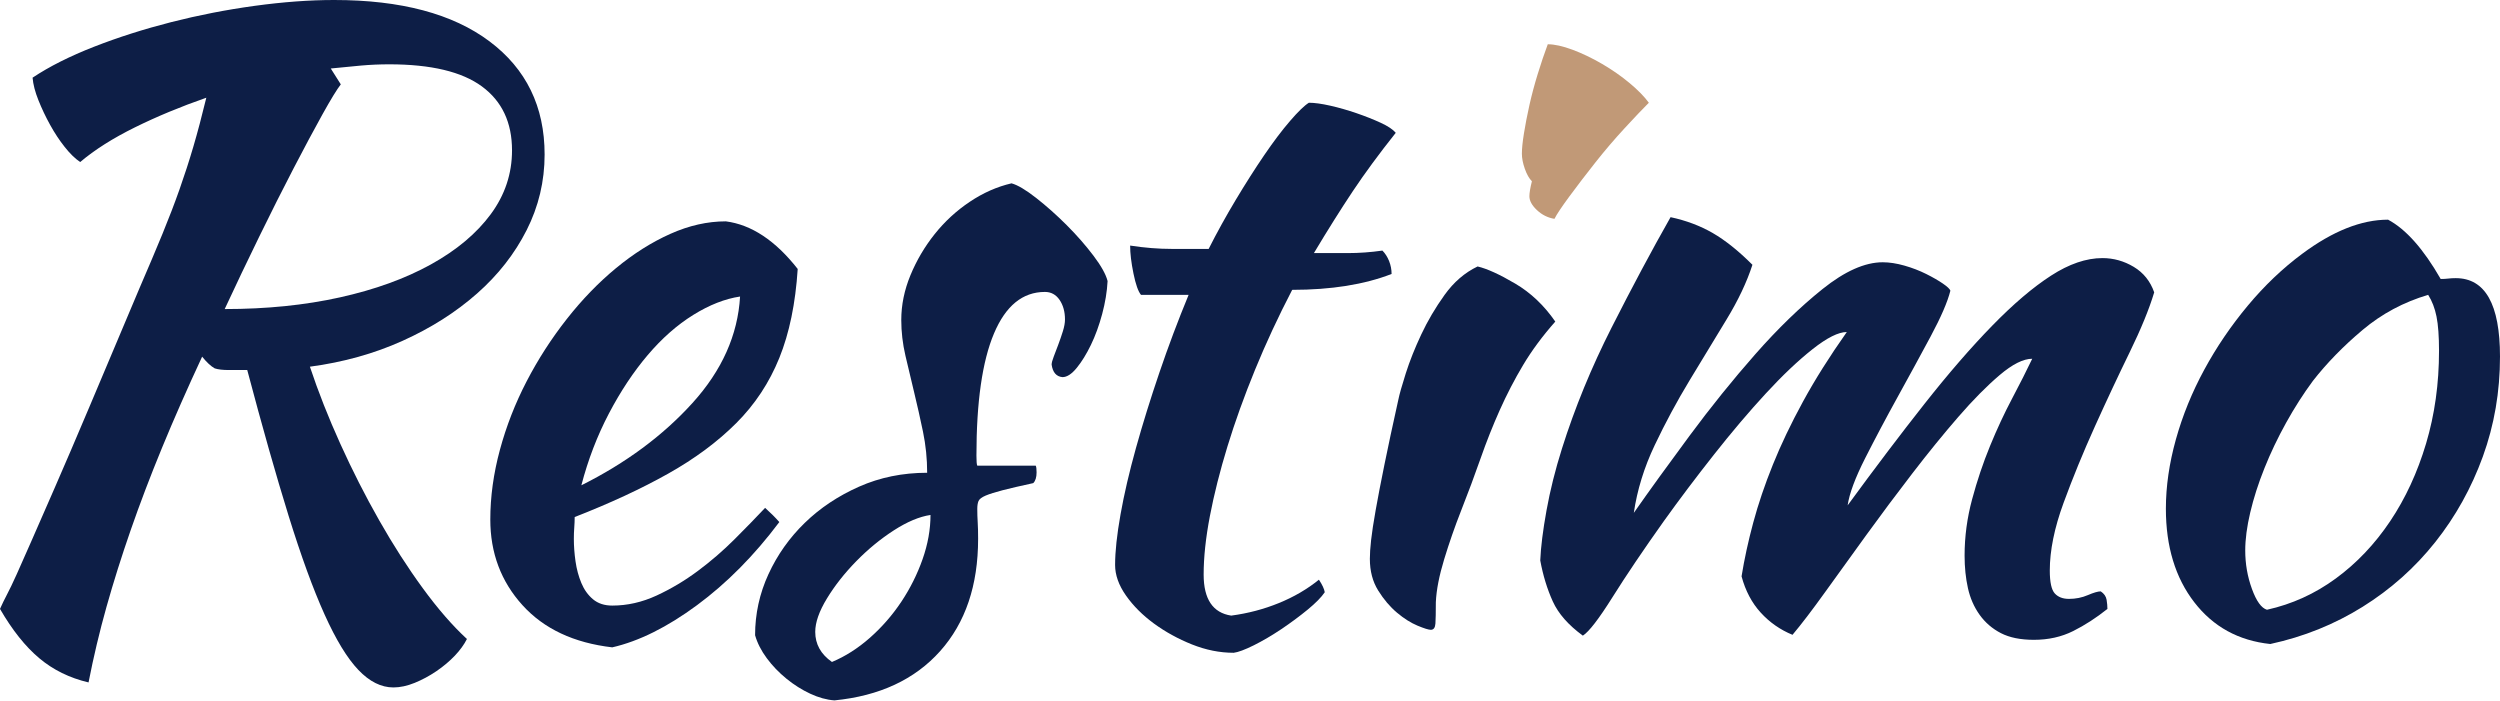
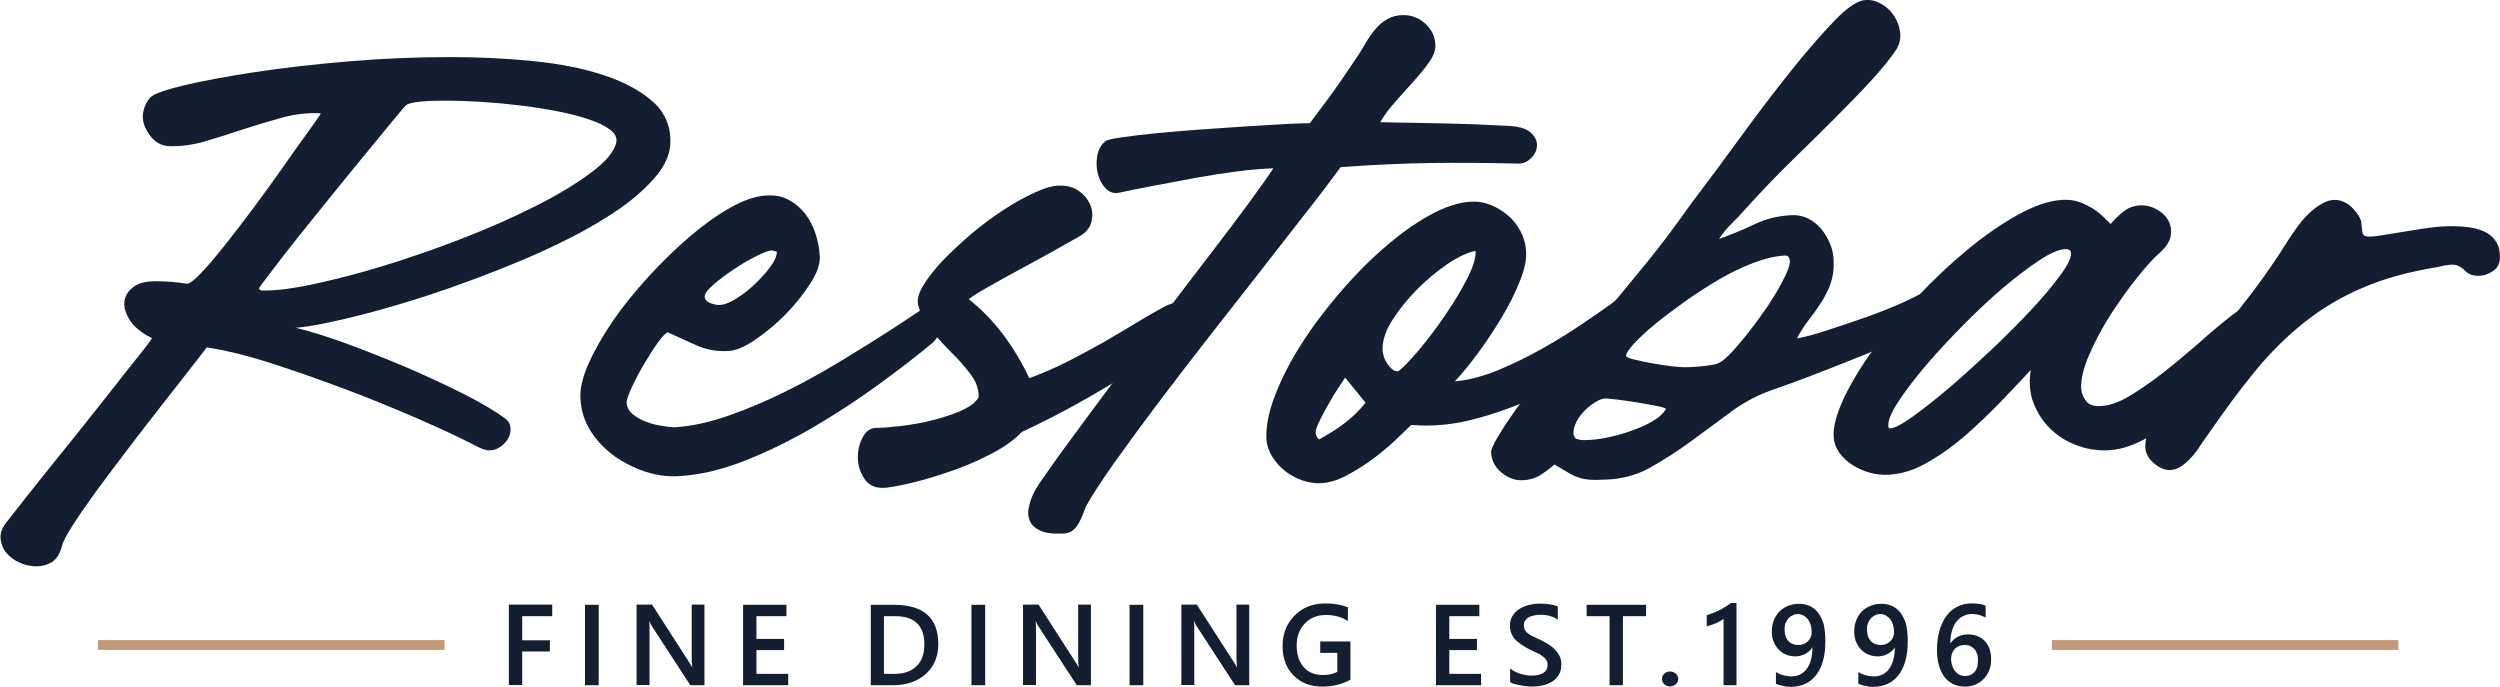
- <svg xmlns="http://www.w3.org/2000/svg" version="1.1" id="Layer_1" x="0px" y="0px" width="536.658px" height="150.348px" viewBox="0 0 536.658 150.348" enable-background="new 0 0 536.658 150.348" xml:space="preserve">
+ <svg xmlns="http://www.w3.org/2000/svg" version="1.1" id="Layer_1" x="0px" y="0px" width="1274.4px" height="350px" viewBox="0 0 1274.4 350" enable-background="new 0 0 1274.4 350" xml:space="preserve">
  <g>
-     <path fill="#0D1E46" d="M116.908,33.171c0,5.738-1.286,11.148-3.855,16.228c-2.572,5.082-6.127,9.624-10.669,13.627   c-4.544,4.006-9.862,7.382-15.958,10.131c-6.097,2.751-12.731,4.603-19.903,5.559c1.793,5.379,3.973,10.91,6.544,16.586   c2.569,5.679,5.348,11.147,8.338,16.406c2.986,5.262,6.096,10.103,9.324,14.523c3.228,4.424,6.394,8.069,9.503,10.938   c-0.6,1.193-1.465,2.39-2.6,3.586c-1.138,1.193-2.452,2.3-3.945,3.317c-1.496,1.014-3.048,1.852-4.662,2.51   c-1.613,0.655-3.138,0.986-4.572,0.986c-2.63,0-5.141-1.255-7.531-3.766c-2.393-2.51-4.813-6.485-7.262-11.924   c-2.452-5.438-5.021-12.49-7.71-21.158c-2.689-8.666-5.648-19.096-8.875-31.289c-1.317,0-2.631,0-3.945,0   c-1.317,0-2.331-0.118-3.048-0.359c-0.838-0.476-1.734-1.314-2.69-2.51c-3.228,6.934-6.096,13.448-8.606,19.544   c-2.51,6.097-4.752,11.985-6.724,17.662c-1.972,5.679-3.707,11.179-5.2,16.497c-1.496,5.317-2.779,10.728-3.855,16.227   c-4.065-0.958-7.592-2.689-10.579-5.199c-2.99-2.511-5.8-6.038-8.428-10.579c0.477-1.076,0.986-2.121,1.524-3.138   c0.538-1.015,1.224-2.449,2.062-4.304c0.834-1.852,1.882-4.214,3.138-7.083c1.255-2.869,2.928-6.693,5.021-11.476   c2.09-4.78,4.601-10.638,7.531-17.572c2.928-6.931,6.483-15.358,10.669-25.282c1.911-4.421,3.555-8.307,4.931-11.655   c1.373-3.345,2.6-6.544,3.676-9.593c1.076-3.048,2.062-6.097,2.958-9.145c0.897-3.048,1.821-6.545,2.779-10.49   c-5.5,1.914-10.61,4.035-15.331,6.366c-4.724,2.331-8.638,4.813-11.745,7.441c-1.076-0.717-2.182-1.793-3.317-3.228   c-1.138-1.434-2.183-3.017-3.138-4.751c-0.958-1.731-1.793-3.497-2.51-5.29s-1.137-3.407-1.255-4.841   c3.586-2.39,7.979-4.6,13.179-6.634c5.2-2.031,10.728-3.793,16.586-5.29c5.855-1.493,11.834-2.659,17.931-3.497   C60.785,0.42,66.461,0,71.723,0c14.344,0,25.461,2.958,33.351,8.875C112.963,14.792,116.908,22.892,116.908,33.171z M73.157,18.11   c-0.838,1.076-2.152,3.228-3.945,6.455s-3.855,7.083-6.186,11.565c-2.331,4.483-4.783,9.355-7.352,14.614   c-2.572,5.261-5.051,10.461-7.441,15.6c8.965,0,17.213-0.835,24.744-2.51c7.531-1.673,14.045-4.035,19.544-7.083   c5.497-3.048,9.772-6.634,12.82-10.759c3.048-4.124,4.572-8.696,4.572-13.717c0-5.976-2.151-10.548-6.455-13.717   c-4.304-3.166-10.938-4.751-19.903-4.751c-2.034,0-4.065,0.089-6.096,0.269c-2.034,0.179-4.186,0.389-6.455,0.627L73.157,18.11z" />
-     <path fill="#0D1E46" d="M171.238,57.736c-0.479,7.414-1.793,13.779-3.945,19.096c-2.152,5.32-5.231,9.982-9.234,13.986   c-4.006,4.006-8.875,7.621-14.613,10.848s-12.434,6.337-20.083,9.324c0,0.717-0.031,1.465-0.089,2.242   c-0.062,0.779-0.09,1.585-0.09,2.42c0,1.555,0.118,3.169,0.358,4.841c0.238,1.675,0.656,3.228,1.255,4.662   c0.597,1.435,1.435,2.6,2.51,3.496s2.449,1.345,4.124,1.345c3.228,0,6.394-0.717,9.503-2.151c3.107-1.435,6.065-3.196,8.875-5.29   c2.807-2.09,5.438-4.362,7.89-6.813c2.448-2.449,4.631-4.69,6.544-6.724c1.193,1.076,2.21,2.093,3.048,3.048   c-5.379,7.172-11.269,13.12-17.662,17.84c-6.396,4.722-12.462,7.738-18.2,9.056c-8.248-0.958-14.675-3.976-19.275-9.056   c-4.603-5.079-6.903-11.206-6.903-18.378c0-4.9,0.687-9.89,2.062-14.972c1.373-5.079,3.287-9.979,5.738-14.703   c2.449-4.721,5.317-9.172,8.607-13.358c3.286-4.183,6.813-7.828,10.579-10.938c3.765-3.107,7.648-5.559,11.655-7.352   c4.003-1.793,7.979-2.689,11.924-2.689C161.314,48.233,166.456,51.64,171.238,57.736z M158.866,63.654   c-3.228,0.479-6.576,1.793-10.042,3.944c-3.468,2.152-6.724,5.021-9.772,8.607s-5.828,7.772-8.338,12.551   c-2.51,4.783-4.482,9.924-5.917,15.42c9.562-4.78,17.51-10.668,23.848-17.662C154.98,79.522,158.387,71.902,158.866,63.654z" />
-     <path fill="#0D1E46" d="M237.759,60.336c-0.121,2.272-0.51,4.634-1.166,7.083c-0.659,2.452-1.465,4.662-2.421,6.634   c-0.958,1.973-1.972,3.617-3.048,4.931c-1.076,1.317-2.093,1.972-3.048,1.972c-1.317-0.118-2.093-1.014-2.331-2.689   c0-0.359,0.148-0.925,0.448-1.704c0.297-0.776,0.627-1.642,0.986-2.6c0.358-0.956,0.687-1.911,0.986-2.869   c0.297-0.955,0.448-1.793,0.448-2.51c0-1.672-0.39-3.076-1.166-4.214c-0.779-1.134-1.824-1.703-3.138-1.703   c-4.782,0-8.427,2.975-10.938,8.923c-2.51,5.948-3.766,14.692-3.766,26.232c0,1.19,0.059,1.905,0.18,2.14c2.51,0,4.751,0,6.724,0   c1.973,0,3.914,0,5.828,0c0.118,0.238,0.179,0.715,0.179,1.426c0,1.073-0.241,1.846-0.717,2.32   c-2.751,0.597-4.931,1.104-6.544,1.519c-1.614,0.417-2.841,0.804-3.676,1.16c-0.838,0.359-1.345,0.745-1.524,1.16   c-0.179,0.417-0.269,0.983-0.269,1.695c0,0.953,0.028,1.902,0.089,2.855c0.059,0.953,0.09,2.14,0.09,3.566   c0,9.993-2.721,18.031-8.159,24.119c-5.44,6.086-13,9.607-22.682,10.565c-1.675-0.12-3.407-0.6-5.2-1.435   c-1.793-0.838-3.497-1.913-5.11-3.228c-1.614-1.316-3.02-2.779-4.214-4.393c-1.196-1.614-2.034-3.259-2.51-4.932   c0-4.577,0.956-8.942,2.869-13.1c1.911-4.155,4.511-7.828,7.8-11.022c3.286-3.194,7.172-5.782,11.655-7.771   c4.483-1.986,9.352-2.981,14.613-2.981c0-3-0.299-5.942-0.896-8.823c-0.599-2.88-1.227-5.673-1.882-8.374   c-0.659-2.701-1.286-5.343-1.883-7.926c-0.6-2.581-0.896-5.133-0.896-7.654c0-3.239,0.655-6.449,1.972-9.632   c1.314-3.183,3.048-6.125,5.2-8.825c2.152-2.701,4.662-5.01,7.531-6.932c2.869-1.922,5.855-3.241,8.965-3.964   c1.314,0.359,3.076,1.407,5.29,3.138c2.21,1.734,4.393,3.676,6.544,5.827c2.152,2.152,4.063,4.334,5.738,6.545   C236.384,57.081,237.4,58.902,237.759,60.336z M178.588,142.1c2.869-1.196,5.586-2.931,8.158-5.2   c2.569-2.271,4.811-4.841,6.724-7.71c1.911-2.869,3.435-5.917,4.572-9.145c1.135-3.228,1.703-6.394,1.703-9.503   c-2.393,0.359-5.021,1.465-7.889,3.317c-2.869,1.854-5.559,4.065-8.069,6.634c-2.51,2.572-4.603,5.23-6.276,7.979   c-1.675,2.751-2.51,5.138-2.51,7.172C175.002,138.273,176.195,140.424,178.588,142.1z" />
-     <path fill="#0D1E46" d="M244.93,63.295c-0.6-0.717-1.137-2.241-1.614-4.572c-0.479-2.331-0.717-4.332-0.717-6.007   c3.107,0.479,6.097,0.717,8.965,0.717c2.869,0,5.497,0,7.89,0c1.793-3.544,3.734-7.06,5.828-10.548   c2.09-3.485,4.124-6.676,6.096-9.573c1.972-2.894,3.824-5.345,5.559-7.357c1.731-2.009,3.076-3.309,4.034-3.9   c1.193,0,2.718,0.21,4.572,0.627c1.852,0.42,3.735,0.958,5.648,1.614c1.911,0.658,3.645,1.345,5.2,2.062   c1.552,0.717,2.628,1.435,3.227,2.152c-3.586,4.51-6.665,8.696-9.234,12.554c-2.572,3.86-5.351,8.282-8.337,13.266   c2.39,0,4.81,0,7.262,0c2.449,0,4.931-0.179,7.441-0.538c0.597,0.599,1.075,1.345,1.435,2.241c0.358,0.896,0.537,1.824,0.537,2.779   c-5.858,2.272-12.971,3.407-21.337,3.407c-2.989,5.754-5.648,11.476-7.979,17.168c-2.331,5.693-4.304,11.176-5.917,16.449   c-1.614,5.272-2.869,10.248-3.765,14.921s-1.345,8.867-1.345,12.583c0,5.272,1.972,8.209,5.917,8.809   c3.586-0.477,6.993-1.373,10.22-2.69c3.228-1.313,6.097-2.986,8.607-5.02c0.717,1.076,1.135,1.972,1.255,2.69   c-0.717,1.069-1.944,2.316-3.676,3.74c-1.734,1.423-3.617,2.818-5.648,4.186c-2.034,1.361-4.006,2.519-5.917,3.471   c-1.914,0.947-3.348,1.482-4.304,1.603c-2.989,0-5.979-0.6-8.965-1.793c-2.99-1.199-5.71-2.695-8.159-4.488   c-2.452-1.799-4.455-3.802-6.007-6.015c-1.555-2.214-2.331-4.399-2.331-6.553c0-2.872,0.387-6.492,1.166-10.859   c0.776-4.368,1.883-9.125,3.317-14.271c1.435-5.147,3.107-10.532,5.021-16.157c1.911-5.626,4.003-11.19,6.276-16.695H244.93z" />
-     <path fill="#0D1E46" d="M294.058,119.956c0-1.076,0.09-2.42,0.269-4.034c0.18-1.614,0.507-3.766,0.986-6.455   c0.476-2.689,1.104-5.945,1.883-9.772c0.776-3.825,1.762-8.428,2.958-13.807c0.238-1.194,0.776-3.107,1.614-5.738   c0.835-2.628,1.941-5.407,3.317-8.338c1.372-2.928,3.048-5.766,5.021-8.517c1.972-2.749,4.331-4.78,7.082-6.096   c2.031,0.479,4.721,1.703,8.069,3.676c3.345,1.972,6.214,4.692,8.606,8.158c-2.751,3.11-5.052,6.217-6.903,9.324   c-1.854,3.109-3.527,6.337-5.021,9.682c-1.496,3.348-2.869,6.814-4.124,10.4s-2.661,7.352-4.214,11.296   c-1.316,3.348-2.51,6.786-3.586,10.31c-1.076,3.527-1.676,6.606-1.793,9.234c0,2.151-0.031,3.676-0.09,4.572   c-0.062,0.896-0.39,1.345-0.986,1.345c-0.479,0-1.435-0.3-2.869-0.896c-1.434-0.6-2.899-1.524-4.393-2.779   c-1.496-1.255-2.841-2.838-4.034-4.752C294.655,124.859,294.058,122.586,294.058,119.956z" />
-     <path fill="#C19977" d="M328.305,42.137c0-0.717,0.18-1.793,0.538-3.228c-0.6-0.597-1.106-1.493-1.524-2.689   c-0.42-1.193-0.627-2.27-0.627-3.228c0-1.076,0.148-2.538,0.448-4.393c0.297-1.852,0.687-3.855,1.165-6.007   c0.477-2.151,1.076-4.393,1.793-6.724c0.718-2.331,1.435-4.452,2.152-6.366c1.434,0,3.196,0.39,5.289,1.166   c2.09,0.779,4.214,1.793,6.365,3.048c2.151,1.255,4.124,2.631,5.917,4.124c1.793,1.496,3.166,2.9,4.124,4.214   c-1.316,1.317-3.048,3.138-5.199,5.469c-2.152,2.331-4.245,4.782-6.276,7.352c-2.034,2.572-3.886,4.993-5.559,7.262   c-1.675,2.272-2.751,3.886-3.228,4.841c-1.434-0.238-2.689-0.866-3.765-1.883C328.843,44.081,328.305,43.095,328.305,42.137z" />
-     <path fill="#0D1E46" d="M436.246,77.012c-1.913,0-4.244,1.168-6.992,3.502c-2.752,2.336-5.71,5.329-8.876,8.979   c-3.169,3.653-6.455,7.693-9.862,12.123c-3.406,4.429-6.695,8.828-9.861,13.198c-3.169,4.371-6.127,8.47-8.876,12.299   c-2.751,3.833-5.082,6.884-6.993,9.159c-2.63-1.076-4.902-2.662-6.813-4.752c-1.913-2.09-3.289-4.69-4.124-7.8   c0.597-3.698,1.435-7.548,2.511-11.546c1.075-3.995,2.479-8.142,4.214-12.439c1.731-4.295,3.883-8.8,6.455-13.515   c2.568-4.712,5.707-9.697,9.413-14.947c-1.793,0-4.244,1.228-7.352,3.682c-3.109,2.454-6.455,5.628-10.041,9.517   s-7.293,8.259-11.117,13.106c-3.827,4.847-7.413,9.606-10.758,14.274c-4.424,6.225-8.1,11.671-11.027,16.339   c-2.931,4.667-5.052,7.419-6.365,8.259c-3.11-2.271-5.262-4.721-6.455-7.352c-1.196-2.628-2.094-5.558-2.69-8.786   c0.118-2.869,0.566-6.455,1.345-10.758c0.776-4.304,1.883-8.725,3.317-13.269c2.749-8.724,6.304-17.393,10.669-25.999   c4.362-8.607,8.576-16.496,12.642-23.668c3.345,0.717,6.365,1.854,9.055,3.407c2.689,1.555,5.527,3.827,8.517,6.813   c-1.196,3.707-3.048,7.621-5.559,11.745c-2.51,4.124-5.141,8.458-7.889,13c-2.752,4.544-5.262,9.207-7.531,13.986   c-2.272,4.782-3.766,9.624-4.482,14.523c3.345-4.779,7.32-10.279,11.924-16.496c4.6-6.214,9.323-12.072,14.165-17.572   c4.841-5.497,9.651-10.159,14.434-13.986c4.78-3.825,9.083-5.738,12.91-5.738c1.435,0,2.987,0.241,4.662,0.717   c1.673,0.479,3.228,1.076,4.662,1.793s2.628,1.406,3.586,2.062c0.955,0.658,1.493,1.166,1.614,1.524   c-0.6,2.393-2.004,5.648-4.214,9.772c-2.214,4.124-4.572,8.458-7.083,13c-2.51,4.544-4.841,8.937-6.992,13.179   c-2.152,4.245-3.407,7.621-3.766,10.131c5.855-8.007,11.354-15.269,16.496-21.786c5.138-6.514,9.979-12.103,14.523-16.765   c4.542-4.662,8.755-8.248,12.642-10.758c3.883-2.51,7.559-3.766,11.027-3.766c2.39,0,4.631,0.628,6.724,1.883   c2.09,1.255,3.556,3.079,4.393,5.469c-1.075,3.586-2.841,7.89-5.289,12.91c-2.451,5.021-4.931,10.31-7.441,15.869   c-2.51,5.559-4.752,11.027-6.724,16.407c-1.973,5.379-2.959,10.22-2.959,14.523c0,2.51,0.358,4.155,1.076,4.931   c0.717,0.779,1.731,1.165,3.048,1.165c1.435,0,2.779-0.269,4.034-0.807c1.256-0.538,2.18-0.807,2.779-0.807   c0.718,0.479,1.135,1.076,1.256,1.793c0.117,0.717,0.179,1.376,0.179,1.973c-2.393,1.91-4.841,3.496-7.352,4.751   c-2.51,1.256-5.32,1.883-8.427,1.883c-2.869,0-5.231-0.479-7.083-1.432c-1.854-0.955-3.379-2.27-4.572-3.938   c-1.196-1.67-2.034-3.581-2.511-5.729c-0.479-2.146-0.717-4.475-0.717-6.982c0-4.057,0.538-8.085,1.614-12.086   c1.075-3.998,2.358-7.816,3.854-11.459c1.493-3.639,3.076-7.041,4.752-10.204C433.616,82.354,435.049,79.52,436.246,77.012z" />
-     <path fill="#0D1E46" d="M487.348,138.245c-6.813-0.717-12.255-3.706-16.316-8.965c-4.065-5.259-6.097-11.952-6.097-20.083   c0-4.779,0.717-9.741,2.151-14.882c1.435-5.138,3.466-10.131,6.097-14.972c2.628-4.841,5.737-9.414,9.324-13.717   c3.586-4.303,7.469-8.007,11.654-11.117c6.573-4.9,12.73-7.352,18.469-7.352c3.824,2.034,7.59,6.276,11.296,12.731   c0.597,0,1.135-0.028,1.614-0.09c0.477-0.059,1.014-0.089,1.613-0.089c6.335,0,9.504,5.62,9.504,16.854   c0,7.531-1.228,14.675-3.676,21.427c-2.452,6.755-5.858,12.882-10.221,18.379c-4.365,5.5-9.564,10.131-15.6,13.896   C501.124,134.032,494.52,136.69,487.348,138.245z M496.493,81.764c-2.034,2.751-3.944,5.738-5.737,8.965s-3.349,6.486-4.662,9.772   c-1.317,3.289-2.331,6.455-3.049,9.503c-0.717,3.048-1.075,5.769-1.075,8.158c0,2.869,0.476,5.62,1.435,8.248   c0.955,2.631,2.031,4.124,3.228,4.482c5.379-1.193,10.31-3.435,14.792-6.724c4.483-3.286,8.366-7.379,11.655-12.283   c3.286-4.9,5.855-10.458,7.71-16.675c1.853-6.214,2.779-12.848,2.779-19.903c0-3.107-0.179-5.559-0.538-7.352   c-0.358-1.793-0.958-3.345-1.793-4.662c-5.262,1.555-9.951,4.065-14.075,7.531C503.038,74.294,499.479,77.939,496.493,81.764z" />
+     <path fill="#131E30" d="M76.7,49.6c1.8-1.8,7.5-3.8,17.1-6.1c9.6-2.3,21.6-4.5,35.9-6.7c14.3-2.2,30.3-4,47.8-5.5   s34.9-2.2,52.1-2.2c14.8,0,29.1,0.7,42.7,2.1c13.6,1.4,25.7,3.8,36,7.3c10.4,3.5,18.6,8,24.8,13.6c6.1,5.6,9,12.7,8.6,21.2   c-0.2,5.3-2.6,10.8-7.1,16.3c-4.6,5.5-10.5,10.9-17.9,16.2c-7.4,5.2-16,10.3-25.7,15.3c-9.7,4.9-19.9,9.6-30.6,13.9   c-10.7,4.4-21.5,8.4-32.3,12.2c-10.9,3.8-21.2,7-31,9.8c-9.8,2.8-18.7,5-26.8,6.8c-8.1,1.8-14.6,2.9-19.6,3.3   c6.9,1.6,15.5,4.3,25.8,8c10.3,3.8,20.6,7.9,31,12.3c10.4,4.5,20.1,9,29.2,13.6c9.1,4.6,16,8.8,20.8,12.3   c1.6,1.2,2.5,2.7,2.7,4.601c0.2,1.899-0.1,3.699-1,5.3c-0.9,1.7-2.2,3.2-4,4.5c-1.8,1.3-3.8,1.899-5.9,1.899   c-1,0-2.5-0.399-4.5-1.199c-8.3-4.301-18.5-9.2-30.7-14.5c-12.2-5.301-24.8-10.5-37.8-15.4c-13.1-4.9-25.8-9.4-38.3-13.4   s-23.3-6.6-32.6-8c-2,2.601-5.1,6.601-9.3,12c-4.3,5.4-9,11.601-14.4,18.4c-5.3,6.8-10.9,14-16.6,21.5c-5.7,7.5-11,14.6-15.9,21.2   c-4.8,6.6-8.9,12.5-12.2,17.7c-3.3,5.1-5.1,8.699-5.5,10.699c-1,3.801-2.7,6.4-5,7.9c-2.4,1.5-5,2.2-8,2.2   c-2.8,0-5.5-0.601-8.3-1.8c-2.8-1.2-5-2.801-6.8-4.9c-1.8-2.1-2.8-4.5-3.1-7.3C0,271.9,1,269.1,3.4,266.1s5.7-7.199,9.9-12.6   c4.3-5.4,9-11.4,14.2-17.8c5.2-6.4,10.6-13.101,16-19.9s10.5-13.2,15.1-19.1c4.6-5.9,8.7-11.101,12.2-15.4s5.7-7.3,6.7-8.9   c-5.1-2.6-8.9-5.5-11.1-8.9c-2.3-3.4-3.3-6.6-3-9.6c0.3-3.1,1.9-5.6,4.7-7.7c2.9-2.1,7-3,12.3-2.8c2.4,0,4.8,0.1,7.3,0.3   c2.5,0.2,4.9,0.5,7.3,0.9c1.4,0.2,3.9-1.6,7.4-5.3c3.6-3.8,7.7-8.6,12.3-14.4c4.6-5.8,9.6-12.3,14.8-19.3s10.1-13.8,14.7-20.3   c4.5-6.5,8.6-12.3,12.2-17.2s5.9-8.3,7.1-10.1c0-0.2-0.4-0.3-1.2-0.3c-6.1-0.2-12.5,0.6-19,2.4c-6.5,1.8-13.1,3.8-19.6,5.9   c-6.5,2.2-13,4.2-19.3,6.1C98,73.9,92,74.7,86.2,74.5c-4-0.2-7.2-2-9.8-5.5s-3.8-7-3.6-10.5C73.3,54.7,74.6,51.8,76.7,49.6z    M133.4,148.1c6.5,0.2,15.4-0.9,26.6-3.3c11.2-2.4,23.2-5.5,36.2-9.5s26.2-8.6,39.6-13.8c13.4-5.2,25.8-10.7,36.9-16.3   c11.2-5.6,20.6-11.3,28.2-16.9c7.6-5.6,12-10.7,13.2-15.3c0.6-2.6-0.4-4.8-3-6.8s-6.2-3.8-10.8-5.3c-4.6-1.6-10.1-3-16.3-4.2   c-6.2-1.2-12.7-2.2-19.3-3c-6.6-0.8-13.2-1.4-19.7-1.8s-12.5-0.6-17.8-0.6c-10.9,0-17.5,0.7-19.9,2.1c-0.4,0.2-2.5,2.6-6.2,7.1   c-3.8,4.6-8.4,10.2-13.9,16.9c-5.5,6.7-11.5,14-17.8,21.8c-6.3,7.8-12.2,15.1-17.7,22c-5.4,6.8-10,12.7-13.6,17.5   c-3.7,4.8-5.7,7.6-6.1,8.2c0,0.4,0.1,0.6,0.4,0.7C132.7,147.7,133,147.9,133.4,148.1z" />
+     <path fill="#131E30" d="M344.3,217.8c8.5-0.6,17.7-2.6,27.6-6.1s19.7-7.7,29.5-12.601c9.8-4.899,19.3-10.199,28.6-15.899   c9.3-5.601,17.7-10.9,25.1-15.7c7.4-4.8,13.5-8.9,18.4-12.2c4.8-3.3,7.9-4.9,9-4.9c1.8,0,2.7,0.9,2.7,2.7c0,1.2-0.3,2.9-0.9,5   c-0.6,2.2-1.399,4.4-2.5,6.5c-1.1,2.2-2.2,4.3-3.399,6.2c-1.2,2-2.301,3.4-3.301,4.2c-8.1,6.7-17.399,13.9-27.899,21.5   s-21.4,14.7-32.8,21.4c-11.4,6.6-22.9,12.3-34.601,16.899c-11.7,4.601-22.8,7.3-33.5,7.9c-5.5,0.399-11.2-0.3-17.1-2.2   c-5.8-1.9-11.2-4.6-16-8c-4.8-3.5-8.9-7.7-12-12.6c-3.2-4.9-4.9-10.4-5.3-16.301c-0.4-5.1,1-11.3,4.2-18.399   c3.2-7.101,7.4-14.4,12.6-22c5.2-7.5,11.3-15,18.1-22.4c6.8-7.4,13.7-14.1,20.8-20.2c7-6,13.9-10.9,20.6-14.7   c6.7-3.8,12.7-5.8,17.8-6.2c4.5-0.4,8.5,0.3,11.9,2.1c3.399,1.8,6.199,4.2,8.5,7.1c2.3,3,4.1,6.4,5.3,10.2c1.3,3.9,2,7.8,2.2,11.7   c0.199,3.8-1.4,8.4-4.9,13.8s-7.6,10.6-12.5,15.6c-4.8,4.9-10,9.2-15.4,12.9c-5.4,3.7-9.9,5.6-13.5,5.8   c-5.7,0.399-11.1-0.5-16.2-2.7c-5-2.2-10-4.5-15-6.8c-1.2,0.4-3,2.3-5.3,5.6c-2.4,3.4-4.7,7.1-7.1,11.1c-2.4,4.101-4.4,8-6.1,11.7   c-1.7,3.8-2.5,6.2-2.5,7.4c0.2,2.399,1.2,4.399,3.1,5.899c1.9,1.601,4.2,2.9,6.8,3.9c2.7,1,5.4,1.7,8.2,2.1   C340.3,217.6,342.5,217.8,344.3,217.8z M393.3,127.6c-1.6,0.2-4.3,1.2-8,3.1c-3.8,1.9-7.6,4.1-11.4,6.7c-3.9,2.6-7.3,5.1-10.2,7.7   c-3,2.6-4.5,4.6-4.5,6.2c0.2,1.6,1.3,2.7,3.4,3.4c2.1,0.7,3.7,0.9,4.9,0.7c2.2-0.2,4.8-1.3,8-3.3s6.3-4.4,9.3-7.3   c3.1-2.9,5.7-5.8,7.9-8.8c2.2-3,3.3-5.5,3.3-7.7L393.3,127.6z" />
+     <path fill="#131E30" d="M447,218.1c2.8,0,6.7-0.3,11.9-0.899c5.1-0.601,10.399-1.5,15.699-2.8c5.301-1.301,10.301-2.9,15-4.9   c4.601-2,7.801-4.3,9.301-7.1c0-4.2-1.4-8.101-4.2-11.7c-2.8-3.7-5.9-7.3-9.5-10.8c-3.601-3.601-7-7.3-10.4-11.3   c-3.399-4-5.6-8.4-6.8-13.4c-0.6-2.6,0.3-5.9,2.8-9.9c2.5-4.1,5.8-8.3,10.101-12.8c4.3-4.4,9.1-8.9,14.5-13.5   c5.399-4.5,10.899-8.6,16.5-12.2c5.5-3.6,10.8-6.5,15.899-8.8c5-2.3,9.2-3.4,12.601-3.4c4,0,7.3,1,9.899,3c2.7,2,4.5,4.4,5.601,7.1   c1.1,2.8,1.199,5.6,0.399,8.6s-2.8,5.3-5.899,7.1c-4.601,2.6-9.601,5.4-15.101,8.5s-11,6-16.3,8.9c-5.3,2.9-10.3,5.6-14.8,8.2   c-4.601,2.6-8,4.7-10.4,6.5c6.5,5.1,12.4,11.2,17.7,18.2c5.2,7,9.6,14.399,13.2,22.1c6.899-2.6,13.5-5.399,19.7-8.6   c6.199-3.2,12.1-6.3,17.699-9.5c5.5-3.2,10.7-6.2,15.601-9.2c4.8-3,9.2-5.5,13.2-7.7c2.6-1.6,4.8-2.6,6.699-3.1   c1.9-0.5,3.5-0.7,4.9-0.7c2.2,0,3.7,0.6,4.4,1.9c0.8,1.3,1.199,2.8,1.199,4.5c0,1.7-0.3,3.4-1,5c-0.699,1.7-1.399,2.9-2.199,3.7   c-1.2,1.2-4.301,3.6-9.2,7.3c-4.9,3.699-11.2,7.899-18.7,12.8c-7.5,4.8-16.1,10-25.7,15.399C541.7,210,531.6,215.2,520.9,220.2   c-4,4.2-9.4,8-16.5,11.6c-7,3.601-14.2,6.601-21.5,9c-7.301,2.5-14,4.4-20.2,5.8c-6.101,1.4-10.4,2.101-12.8,2.101   c-4.2,0-7.301-1.601-9.301-4.7c-2.1-3.2-3.199-6.6-3.3-10.4c-0.1-3.8,0.7-7.3,2.4-10.5C441.4,219.7,443.8,218.1,447,218.1z" />
+     <path fill="#131E30" d="M529.7,246.6c4.2-6.1,9.6-13.8,16.5-23.1c6.8-9.3,14.2-19.2,22.1-29.8c7.9-10.601,16.101-21.4,24.5-32.5   c8.4-11.1,16.4-21.5,23.9-31.3c7.5-9.8,14.1-18.6,19.899-26.4c5.7-7.8,9.9-13.7,12.5-17.7c-5.5,0.2-11.8,0.7-18.699,1.6   c-6.9,0.9-13.9,2-21.101,3.3c-7.1,1.3-14,2.6-20.8,3.9c-6.7,1.3-12.9,2.5-18.4,3.7c-2.399,0.4-4.5-0.3-6.399-2.2   c-1.9-1.9-3.2-4.3-4-7.3s-0.9-6-0.4-9.2c0.5-3.2,1.9-5.7,4.3-7.7c0.801-0.6,3.601-1.2,8.301-1.9c4.699-0.7,10.6-1.4,17.699-2.1   c7-0.7,14.601-1.3,22.7-1.9c8.101-0.6,15.9-1.1,23.4-1.6s14.2-0.9,20-1.2c5.8-0.3,9.8-0.4,12-0.4c3-4,5.3-7.1,7.1-9.5   c1.8-2.4,3.5-4.6,5-6.8c1.601-2.2,3.2-4.5,4.9-7s3.899-5.8,6.7-9.9c1.6-2.4,3.1-4.8,4.6-7.4c1.5-2.6,3.1-4.9,4.9-7.1   c1.8-2.2,3.899-4,6.199-5.3c2.4-1.4,5.101-2.1,8.301-2.1c4.3,0,8.199,1.5,11.399,4.6c3.3,3.1,4.9,6.8,4.9,11.1   c0,2.6-1.101,5.4-3.4,8.6s-4.899,6.4-8,9.8c-3.1,3.4-6.2,6.8-9.3,10.4c-3.2,3.6-5.6,6.9-7.4,10.1c11.7,0.2,22.4,0.4,32.301,0.6   c9.899,0.2,20.5,0.6,31.699,1.2c6.101,0.2,10.301,1.3,12.601,3.4s3.399,4.3,3.3,6.7c-0.1,2.4-1.1,4.5-3,6.4s-4,2.8-6.4,2.8   c-15.8-0.4-30.8-0.5-44.899-0.3c-14.101,0.2-29.4,0.9-45.8,2.1c-4.2,5.7-9.801,13.3-17.101,22.5c-7.2,9.3-15.1,19.4-23.7,30.4   c-8.6,11-17.5,22.4-26.699,34.1c-9.2,11.8-17.9,23.1-26.101,34c-8.2,10.899-15.5,20.899-22,30c-6.399,9.1-11.1,16.3-14.1,21.7   c-0.601,1.399-1.2,2.899-1.8,4.5c-0.601,1.6-1.301,3.1-2.101,4.5c-0.8,1.399-1.8,2.6-3.1,3.6s-3,1.5-5.2,1.5   c-4.9,0.2-8.8-0.3-11.4-1.6c-2.699-1.301-4.5-3.101-5.3-5.301c-0.899-2.3-0.899-4.899,0-8C525.7,253.4,527.4,250.1,529.7,246.6z" />
+     <path fill="#131E30" d="M829.9,148.4c4.699-3.6,8.6-5.5,11.399-5.9c2.9-0.4,4.8,0.3,5.8,1.9c1,1.7,1,4.1,0.101,7.1   c-0.9,3.1-2.601,6.2-5.2,9.3c-4.7,5.9-11.8,12.4-21.1,19.3c-9.301,6.9-19.601,13.301-31,19c-11.4,5.7-23.2,10.301-35.5,13.801   c-12.301,3.5-23.9,4.699-35,3.699c-2.601,2.601-5.7,5.5-9.301,8.9c-3.699,3.4-7.6,6.5-11.699,9.5c-4.2,3-8.4,5.5-12.601,7.7   c-4.3,2.2-8.399,3.399-12.3,3.6c-3,0.2-6.1-0.3-9.3-1.3c-3.3-1.1-6.2-2.7-8.9-4.7c-2.7-2.1-4.899-4.6-6.7-7.399   c-1.8-2.9-2.8-5.801-3-8.801c-0.399-6.3,1-13.699,4.2-22.1s7.5-17,13.101-25.8c5.5-8.8,12-17.5,19.3-26.1s14.899-16.4,22.8-23.3   c7.9-6.9,15.7-12.6,23.4-16.9c7.699-4.3,14.8-6.7,21.399-7.1c3.4-0.2,6.7,0.3,9.9,1.6c3.3,1.3,6.2,3.1,8.899,5.3   c2.7,2.3,4.801,5,6.5,8.2c1.7,3.2,2.601,6.4,2.801,9.8c0.399,4.2-0.601,9.2-3,15.3c-2.4,6-5.4,12.2-9.2,18.5s-7.8,12.5-12.2,18.4   c-4.4,5.899-8.3,10.8-11.9,14.5c6.9-0.601,14.301-2.5,22.301-5.801c7.899-3.3,15.8-7.199,23.699-11.699   c7.9-4.5,15.5-9.3,22.801-14.4C818,157.4,824.4,152.7,829.9,148.4z M672.4,224c4.5-2.4,8.8-5.1,12.899-8.2   c4.101-3.1,7.7-6.6,10.8-10.5L685.7,192.5c-0.8,1.2-2,3.1-3.7,5.6c-1.7,2.601-3.4,5.301-5,8.301c-1.7,3-3.2,5.699-4.4,8.3   c-1.3,2.6-1.899,4.399-1.899,5.3C670.6,221.7,671.2,223,672.4,224z M712.8,189.3c2.601-2,6.101-5.7,10.7-11.1   c4.5-5.4,9-11.3,13.3-17.7c4.3-6.3,8.101-12.5,11.101-18.5c3.1-6,4.5-10.7,4.3-14.1c-4.2,0.8-9,3.1-14.5,6.8   c-5.5,3.8-10.8,8.2-15.7,13.2s-9.1,10.3-12.5,15.7s-4.9,10.4-4.7,15c0,0.801,0.2,1.801,0.601,3.101c0.399,1.3,1,2.5,1.8,3.7   c0.8,1.199,1.6,2.1,2.5,2.8C710.5,189,711.6,189.3,712.8,189.3z" />
+     <path fill="#131E30" d="M987.5,144.5c1.2,0,2.1,1.1,2.8,3.3c0.7,2.2,1.101,3.8,1.3,4.7c0,1.6-0.1,3.1-0.399,4.6s-0.9,2.8-1.9,4   c-1,1.4-3.5,3.2-7.399,5.3c-4,2.2-8.7,4.5-14.101,7c-5.399,2.5-11.399,5-17.8,7.6s-12.6,5-18.4,7.3c-5.8,2.3-11.199,4.3-16,6.101   c-4.8,1.8-8.5,3.1-10.8,3.899c-7.899,2.601-15.3,6.4-22.1,11.4s-13.601,10.1-20.5,15.1c-6.8,5-13.8,9.5-20.9,13.5   c-7.1,4-14.899,6-23.399,6.2c-3.2,0.2-5.801,0.2-7.9,0s-4-0.6-5.6-1.2c-1.7-0.6-3.4-1.399-5.2-2.5c-1.8-1.1-4.101-2.399-6.8-4   c-2.601,2.2-5,4-7.4,5.5s-5.2,2.3-8.6,2.5c-4,0.2-7.601-1.1-11-3.899c-3.4-2.801-5.101-6.2-5.301-10.4c0-1.4,1.101-3.9,3.301-7.6   c2.199-3.7,4.699-7.601,7.6-11.7c2.9-4.2,5.7-7.9,8.5-11.3c2.8-3.4,4.7-5.4,5.9-6.2c2.399-1.601,5.399-4.2,9.199-8   c3.801-3.8,7.9-8.101,12.301-13.1c4.5-4.9,9-10.3,13.8-16c4.7-5.7,9.3-11.2,13.6-16.5c4.3-5.2,8.3-10.1,11.7-14.5   c3.5-4.5,6.1-8,7.9-10.5c1.199-1.6,2.5-3.4,4-5.5s3-4.2,4.6-6.4c7.7-10.1,15.9-21.1,24.6-33.1c8.7-12,17.2-23.1,25.4-33.4   c8.2-10.3,15.7-18.9,22.5-26c6.6-6.9,12-10.5,16-10.7c2.8-0.2,5.5,0.5,8.2,2.1s4.8,3.6,6.399,6.1c1.601,2.5,2.601,5.2,3,8.2   c0.4,3-0.199,5.8-1.8,8.6c-3,4.6-7.2,9.8-12.6,15.7c-5.4,5.9-11.601,12.3-18.4,19.1c-6.8,6.8-14.1,14-22,21.7   c-7.8,7.6-15.5,15.6-23,23.9c-3.2,3.6-5.8,6.4-8,8.5s-4.399,4.7-6.5,7.9c6.101-2.2,12.101-4.6,17.9-7.4c5.8-2.8,12-4.3,18.5-4.7   c3.2-0.2,6.1,0.3,8.8,1.6c2.7,1.3,4.9,3.1,6.8,5.3c1.9,2.3,3.4,4.8,4.601,7.7c1.199,2.9,1.8,5.8,1.8,8.8c0.2,4.2-0.3,7.9-1.5,11.3   s-2.8,6.6-4.7,9.6c-2,3.1-4.1,6.1-6.4,9c-2.3,3-4.3,6.1-6.1,9.5c3.6-0.6,8.6-1.9,15-4s13.2-4.3,20.2-6.8s13.6-5.1,19.7-7.9   c6.1-2.8,10.6-5.2,13.3-7.4c1-0.8,1.5-1.2,1.6-1.3C985.9,144.9,986.5,144.7,987.5,144.5z M808.9,224.3c2.8,0,6.1-0.399,10.1-1.2   c4-0.8,8-1.899,12-3.3c4.1-1.399,7.8-3,11.1-4.899c3.4-1.9,5.7-4,7.101-6.4c0-0.4-1.5-0.9-4.4-1.5c-3-0.6-6.3-1.2-9.899-1.8   c-3.7-0.601-7.101-1.101-10.4-1.5c-3.3-0.4-5.1-0.601-5.5-0.601c-1.8,0-3.7,0.601-5.6,1.801c-2,1.199-3.801,2.6-5.5,4.3   c-1.7,1.7-3.101,3.6-4.2,5.6C802.6,216.9,802.1,218.9,802.1,220.9c0,1,0.4,1.899,1.2,2.699C805.2,224.3,807.1,224.5,808.9,224.3z    M858.1,187.2c1.2,0,2.601,0,4.301-0.101c1.699-0.1,3.399-0.199,5.199-0.399c1.801-0.2,3.5-0.4,5.2-0.7s3-0.7,4-1.3   c2.2-1.2,5.2-4.101,9.2-8.8c4-4.601,7.9-9.7,11.9-15.3c4-5.5,7.399-10.9,10.199-16.2c2.9-5.2,4.301-9,4.301-11.4   c-0.2-2-1.101-2.9-2.7-2.7c-4.601,0.2-9.7,1.4-15.601,3.6c-5.8,2.2-11.699,5-17.699,8.5c-5.9,3.5-11.801,7.2-17.5,11.3   c-5.7,4.1-10.801,7.9-15.301,11.6c-4.5,3.7-8,7-10.699,9.9c-2.7,3-4,5-4,6.2c0,0.6,1.399,1.199,4.199,1.899   c2.801,0.7,5.801,1.3,9.2,1.9c3.4,0.6,6.601,1.1,9.8,1.5C855.4,187,857.3,187.2,858.1,187.2z" />
+     <path fill="#131E30" d="M1137.6,160.8c4-3,7.7-5.2,11.101-6.7c3.5-1.5,6.399-2.2,8.8-2.2c3.8,0,5.7,1.5,5.9,4.6   c0.199,3.1-2.601,7.6-8.301,13.5c-5.699,5.9-12,12.4-18.8,19.3c-6.8,6.9-13.8,13.4-21.1,19.4c-7.2,6-14.4,11-21.7,15   c-7.2,4-14.1,5.899-20.6,5.899c-4.9,0-9.9-0.899-14.801-2.8c-4.899-1.899-9.199-4.6-12.899-8.2c-3.7-3.6-6.5-7.899-8.5-12.899   s-2.5-10.7-1.5-17.101c-4.4,4.7-9.4,10.101-15.101,16c-5.699,5.9-11.699,11.601-17.899,17.101c-6.2,5.399-12.7,10.1-19.4,13.899   c-6.7,3.9-13.3,6-19.899,6.4c-3.2,0.2-6.4-0.1-9.601-1c-3.3-0.9-6.2-2.2-8.899-3.9c-2.7-1.699-4.9-3.8-6.7-6.199   c-1.8-2.5-2.8-5.301-3-8.5c-0.2-5.101,1.6-11.7,5.3-19.601c3.8-7.899,8.8-16.3,15.3-25.1c6.4-8.8,13.8-17.6,22.1-26.4   c8.301-8.8,16.801-16.8,25.5-24c8.7-7.2,17.301-13.1,25.7-17.8c8.4-4.6,15.9-7.2,22.4-7.6c3.6-0.2,6.7,0.2,9.3,1.2   c2.7,1,5,2.2,7.101,3.6c2.1,1.4,3.8,2.8,5.199,4.2c1.4,1.4,2.5,2.5,3.301,3.3c2.399-2.8,4.699-5,7-6.7c2.3-1.7,4.8-2.6,7.6-2.8   c3-0.2,5.8,0.4,8.5,1.8s4.7,3.2,6.1,5.5c1.4,2.3,1.9,4.9,1.5,7.9c-0.399,3-2.3,5.9-5.6,8.9c-3,2.6-6.8,6.7-11.4,12.5   c-4.6,5.7-9.1,12-13.5,18.8c-4.399,6.8-8,13.6-11,20.5c-3,6.801-4.399,12.601-4.199,17.4c0.199,2.6,1.1,4.8,2.699,6.7   c1.601,1.899,4.301,2.6,8,2.2c4-0.2,8.601-1.9,13.9-5c5.3-3.2,11-7.101,16.9-11.7c5.899-4.601,11.899-9.601,17.899-14.8   C1126.3,170,1132,165.2,1137.6,160.8z M963.7,218.4c2.2-0.2,6-2.2,11.399-6.101c5.4-3.899,11.601-8.7,18.4-14.5   s13.9-12.3,21.4-19.3c7.399-7,14.199-13.8,20.3-20.3c6.1-6.5,11.1-12.5,15-17.8c3.899-5.3,5.7-9.1,5.5-11.3c0-1.4-0.9-2.1-2.7-2.1   c-3.2,0-7.6,1.9-13.3,5.6c-5.7,3.8-12,8.5-18.7,14.2c-6.7,5.7-13.6,12.2-20.6,19.3s-13.4,14-19,20.6   c-5.601,6.6-10.2,12.7-13.801,18.2c-3.6,5.5-5.199,9.6-5,12.199C962.5,218,962.9,218.4,963.7,218.4z" />
+     <path fill="#131E30" d="M1125.7,221.3c-1.2,1.601-2.5,3.5-3.9,5.601c-1.399,2.199-2.899,4.199-4.6,6.1s-3.5,3.5-5.3,4.7   c-1.9,1.3-3.9,1.899-6.101,1.899c-2.6,0-5.2-1.199-8-3.6c-3-2.6-4.399-5.6-4.2-9.2c0.2-3.6,1.2-7.1,3-10.7   c1.801-3.6,4-7,6.5-10.199c2.601-3.301,4.7-6.101,6.5-8.5c9.5-12.101,19.4-24.4,29.7-37.101c10.3-12.7,19.5-25.5,27.601-38.6   c1.199-1.8,2.6-3.9,4.3-6.2c1.7-2.4,3.6-4.5,5.6-6.5c2.101-2,4.3-3.7,6.5-5c2.3-1.4,4.601-2.1,7-2.1c1.8,0,3.601,0.5,5.5,1.5   c1.9,1,3.601,2.6,5.2,4.7c1.6,2,2.5,3.8,2.7,5.3c0.199,1.6,0.3,2.9,0.399,3.9c0.101,1,0.301,1.8,0.7,2.4c0.4,0.6,1.5,0.9,3.3,0.9   c1.601,0,4.101-0.3,7.601-0.9c3.5-0.6,8.399-1.4,14.699-2.4c2.2-0.4,5.101-0.8,8.801-1.3c3.699-0.5,7.5-0.7,11.399-0.7   c2.801,0,5.5,0.2,8.301,0.6c2.8,0.4,5.199,1.1,7.399,2.1s4,2.4,5.5,4.3c1.5,1.9,2.3,4.2,2.5,7c0.4,4-0.6,6.8-3.1,8.6   c-2.5,1.8-5.101,2.7-7.9,2.7s-4.899-0.8-6.5-2.4c-2.2-2.2-4.399-3.3-6.5-3.3c-1,0-2.1,0.1-3.3,0.3c-1.2,0.2-2.6,0.5-4.2,0.9   c-14.8,2.4-27.7,5.9-38.7,10.7c-11,4.7-20.899,10.7-29.8,17.8c-8.899,7.1-17.2,15.4-24.899,24.8   C1141.7,198.8,1133.8,209.5,1125.7,221.3z" />
  </g>
+   <g>
+     <path fill="#131E30" d="M281.5,314.1h-15.3V326.4h14.1v5.699h-14.1V349.2h-6.8v-41h22.1V314.1L281.5,314.1z" />
+     <path fill="#131E30" d="M305.2,349.3h-7v-41h7V349.3z" />
+     <path fill="#131E30" d="M359.3,349.3h-7.4l-19.6-30.1c-0.5-0.8-0.9-1.5-1.2-2.4h-0.2c0.2,0.9,0.2,2.8,0.2,5.601v26.8h-6.6v-41h7.9   l18.9,29.399c0.8,1.2,1.3,2.101,1.5,2.5h0.1c-0.2-1.1-0.3-2.899-0.3-5.5V308.2h6.5v41.1H359.3z" />
+     <path fill="#131E30" d="M401.8,349.3h-23v-41H400.9v5.8h-15.3V325.7h14.1v5.7h-14.1v12.1h16.2V349.3L401.8,349.3z" />
+     <path fill="#131E30" d="M443.9,349.3v-41h11.8c15.1,0,22.6,6.7,22.6,20c0,6.3-2.1,11.4-6.3,15.2s-9.8,5.8-16.8,5.8H443.9z    M450.6,314.1v29.4h5.4c4.8,0,8.5-1.3,11.2-3.9c2.7-2.6,4-6.3,4-11.1c0-9.6-5-14.4-14.9-14.4H450.6z" />
+     <path fill="#131E30" d="M502.2,349.3h-7v-41h7V349.3z" />
+     <path fill="#131E30" d="M556.3,349.3H548.9L529.3,319.2c-0.5-0.8-0.899-1.5-1.2-2.4H527.9c0.199,0.9,0.199,2.8,0.199,5.601v26.8   h-6.6v-41h7.9L548.3,337.6c0.8,1.2,1.3,2.101,1.5,2.5h0.101c-0.2-1.1-0.301-2.899-0.301-5.5V308.2h6.5v41.1H556.3z" />
+     <path fill="#131E30" d="M582.8,349.3h-7v-41h7V349.3z" />
+     <path fill="#131E30" d="M637,349.3h-7.4L610,319.2c-0.5-0.8-0.9-1.5-1.2-2.4h-0.2c0.2,0.9,0.2,2.8,0.2,5.601v26.8h-6.6v-41h7.899   L629,337.6c0.8,1.2,1.3,2.101,1.5,2.5h0.1c-0.199-1.1-0.3-2.899-0.3-5.5V308.2h6.5v41.1H637z" />
+     <path fill="#131E30" d="M688.4,346.5c-4.301,2.3-9,3.5-14.301,3.5c-6.1,0-11-1.9-14.699-5.7c-3.801-3.8-5.601-8.8-5.601-15   c0-6.3,2.101-11.5,6.2-15.6c4.1-4.101,9.3-6.101,15.6-6.101c4.5,0,8.4,0.7,11.5,2v7c-3.1-2.1-6.899-3.1-11.199-3.1   c-4.4,0-7.9,1.4-10.7,4.3c-2.8,2.9-4.2,6.601-4.2,11.2c0,4.7,1.2,8.4,3.6,11.1c2.4,2.7,5.7,4,9.801,4c2.8,0,5.3-0.5,7.3-1.6v-9.7   H673V327h15.4V346.5z" />
+     <path fill="#131E30" d="M755,349.3h-23v-41h22.1v5.8h-15.3V325.7H752.9v5.7H738.8v12.1H755V349.3z" />
+     <path fill="#131E30" d="M769.8,347.7v-7c0.601,0.6,1.4,1.1,2.2,1.5c0.9,0.5,1.8,0.8,2.8,1.2c1,0.3,1.9,0.6,2.9,0.699   c1,0.2,1.899,0.301,2.7,0.301c2.899,0,5-0.5,6.399-1.4c1.4-1,2.101-2.3,2.101-4.1c0-1-0.2-1.801-0.7-2.5c-0.5-0.7-1.101-1.4-2-2   c-0.8-0.601-1.8-1.2-3-1.7c-1.101-0.5-2.3-1.101-3.601-1.7c-1.399-0.7-2.699-1.5-3.899-2.3s-2.2-1.601-3.101-2.5   c-0.899-0.9-1.6-2-2.1-3.101c-0.5-1.199-0.8-2.5-0.8-4.1c0-1.9,0.399-3.6,1.3-5s2-2.6,3.4-3.5c1.399-0.9,3-1.6,4.8-2.1   c1.8-0.4,3.7-0.7,5.5-0.7c4.3,0,7.399,0.5,9.399,1.5v6.7c-2.3-1.7-5.3-2.5-9-2.5c-1,0-2,0.1-3,0.3s-1.899,0.5-2.699,0.899   c-0.801,0.4-1.4,1-1.9,1.7s-0.7,1.5-0.7,2.5c0,0.9,0.2,1.7,0.601,2.4c0.399,0.7,0.899,1.3,1.699,1.8c0.7,0.6,1.601,1.1,2.7,1.6   c1.101,0.5,2.3,1.101,3.7,1.7c1.4,0.7,2.8,1.5,4,2.3c1.3,0.801,2.4,1.7,3.3,2.7c1,1,1.7,2.101,2.3,3.3   c0.601,1.2,0.801,2.601,0.801,4.101c0,2.1-0.4,3.8-1.301,5.3c-0.8,1.4-2,2.6-3.399,3.5c-1.4,0.9-3.101,1.5-4.9,1.9   c-1.8,0.399-3.8,0.6-5.899,0.6c-0.7,0-1.5-0.1-2.5-0.2c-1-0.1-2-0.3-3.101-0.5c-1-0.2-2-0.399-3-0.7   C770.8,348.3,770.3,348,769.8,347.7z" />
+     <path fill="#131E30" d="M839.1,314.1h-11.8v35.2h-6.8v-35.2h-11.7v-5.8h30.3V314.1z" />
+     <path fill="#131E30" d="M851.3,349.9c-1.1,0-2.1-0.4-2.899-1.101c-0.801-0.8-1.2-1.7-1.2-2.7c0-1.1,0.399-2,1.2-2.699   c0.8-0.801,1.8-1.101,2.899-1.101c1.2,0,2.101,0.4,3,1.101c0.8,0.8,1.2,1.699,1.2,2.699s-0.4,1.9-1.2,2.7   C853.4,349.5,852.4,349.9,851.3,349.9z" />
+     <path fill="#131E30" d="M885.2,307.4V349.3H878.6v-33.8c-1.199,0.9-2.5,1.6-3.899,2.2c-1.4,0.6-3,1.1-4.7,1.6v-5.7   c1.1-0.399,2.2-0.699,3.2-1.1s2-0.8,3-1.3s2-1,3-1.7c1-0.6,2.1-1.3,3.2-2.1H885.2z" />
+     <path fill="#131E30" d="M930.5,326.6c0,4.101-0.4,7.601-1.3,10.601c-0.9,3-2.101,5.399-3.7,7.3s-3.4,3.3-5.5,4.2   c-2.1,0.899-4.3,1.399-6.7,1.399c-0.8,0-1.6,0-2.399-0.1c-0.801-0.1-1.5-0.2-2.301-0.4c-0.699-0.199-1.399-0.3-1.899-0.5   c-0.601-0.199-1.101-0.399-1.4-0.5v-6c0.4,0.2,0.9,0.5,1.5,0.801c0.601,0.3,1.2,0.5,1.9,0.699c0.7,0.2,1.399,0.4,2.2,0.5   c0.8,0.101,1.5,0.2,2.199,0.2c1.601,0,3.101-0.3,4.4-0.899c1.3-0.601,2.5-1.601,3.4-2.801c0.899-1.199,1.699-2.8,2.199-4.6   s0.801-4,0.801-6.4H923.8c-0.3,0.601-0.8,1.2-1.399,1.7c-0.601,0.5-1.2,1-1.9,1.4c-0.7,0.399-1.5,0.7-2.4,1   c-0.899,0.2-1.8,0.399-2.8,0.399c-1.7,0-3.3-0.3-4.8-0.899c-1.5-0.601-2.8-1.5-3.8-2.601c-1.101-1.1-1.9-2.399-2.601-4   c-0.6-1.6-0.899-3.3-0.899-5.3c0-2.1,0.399-4.1,1.1-5.8s1.7-3.2,2.9-4.4c1.2-1.199,2.7-2.1,4.399-2.8c1.7-0.7,3.5-1,5.5-1   c1.801,0,3.601,0.3,5.2,1c1.601,0.7,3.101,1.8,4.3,3.3c1.2,1.5,2.2,3.5,3,5.9C930.1,320.3,930.5,323.2,930.5,326.6z M923.5,322.2   c0-1.4-0.2-2.601-0.5-3.7c-0.4-1.1-0.8-2.1-1.5-2.9c-0.6-0.8-1.4-1.399-2.2-1.899c-0.899-0.4-1.8-0.7-2.8-0.7   c-0.9,0-1.8,0.2-2.6,0.6c-0.801,0.4-1.601,0.9-2.2,1.601c-0.601,0.7-1.101,1.5-1.5,2.5c-0.4,1-0.5,2-0.5,3.2   c0,1.3,0.2,2.399,0.5,3.399c0.399,1,0.8,1.8,1.5,2.5c0.6,0.7,1.399,1.2,2.3,1.5c0.9,0.4,1.9,0.5,2.9,0.5s1.8-0.2,2.6-0.5   c0.8-0.399,1.5-0.8,2.1-1.399c0.601-0.601,1.101-1.301,1.4-2.101C923.4,324,923.5,323.1,923.5,322.2z" />
+     <path fill="#131E30" d="M972.5,326.6c0,4.101-0.4,7.601-1.3,10.601c-0.9,3-2.101,5.399-3.7,7.3s-3.4,3.3-5.5,4.2   c-2.1,0.899-4.3,1.399-6.7,1.399c-0.8,0-1.6,0-2.399-0.1c-0.801-0.1-1.5-0.2-2.301-0.4c-0.699-0.199-1.399-0.3-1.899-0.5   c-0.601-0.199-1.101-0.399-1.4-0.5v-6c0.4,0.2,0.9,0.5,1.5,0.801c0.601,0.3,1.2,0.5,1.9,0.699c0.7,0.2,1.399,0.4,2.2,0.5   c0.8,0.101,1.5,0.2,2.199,0.2c1.601,0,3.101-0.3,4.4-0.899c1.3-0.601,2.5-1.601,3.4-2.801c0.899-1.199,1.699-2.8,2.199-4.6   s0.801-4,0.801-6.4H965.8c-0.3,0.601-0.8,1.2-1.399,1.7c-0.601,0.5-1.2,1-1.9,1.4c-0.7,0.399-1.5,0.7-2.4,1   c-0.899,0.2-1.8,0.399-2.8,0.399c-1.7,0-3.3-0.3-4.8-0.899c-1.5-0.601-2.8-1.5-3.8-2.601c-1.101-1.1-1.9-2.399-2.601-4   c-0.6-1.6-0.899-3.3-0.899-5.3c0-2.1,0.399-4.1,1.1-5.8s1.7-3.2,2.9-4.4c1.2-1.199,2.7-2.1,4.399-2.8c1.7-0.7,3.5-1,5.5-1   c1.801,0,3.601,0.3,5.2,1c1.601,0.7,3.101,1.8,4.3,3.3c1.2,1.5,2.2,3.5,3,5.9C972.1,320.3,972.5,323.2,972.5,326.6z M965.5,322.2   c0-1.4-0.2-2.601-0.5-3.7c-0.4-1.1-0.8-2.1-1.5-2.9c-0.6-0.8-1.4-1.399-2.2-1.899c-0.899-0.4-1.8-0.7-2.8-0.7   c-0.9,0-1.8,0.2-2.6,0.6c-0.801,0.4-1.601,0.9-2.2,1.601c-0.601,0.7-1.101,1.5-1.5,2.5c-0.4,1-0.5,2-0.5,3.2   c0,1.3,0.2,2.399,0.5,3.399c0.399,1,0.8,1.8,1.5,2.5c0.6,0.7,1.399,1.2,2.3,1.5c0.9,0.4,1.9,0.5,2.9,0.5s1.8-0.2,2.6-0.5   c0.8-0.399,1.5-0.8,2.1-1.399c0.601-0.601,1.101-1.301,1.4-2.101C965.4,324,965.5,323.1,965.5,322.2z" />
+     <path fill="#131E30" d="M1015,336.1c0,2.101-0.3,3.9-1,5.601s-1.6,3.2-2.8,4.399c-1.2,1.2-2.601,2.2-4.3,2.9   c-1.601,0.7-3.4,1-5.4,1c-2.1,0-3.9-0.4-5.7-1.2c-1.7-0.8-3.2-2-4.5-3.6c-1.2-1.601-2.2-3.5-2.899-5.9c-0.7-2.399-1-5.1-1-8.2   c0-3.8,0.5-7.1,1.399-10.1c0.9-2.9,2.101-5.4,3.7-7.4s3.4-3.5,5.6-4.5c2.101-1,4.4-1.5,6.9-1.5c1.5,0,2.9,0.101,4.2,0.301   c1.3,0.199,2.3,0.5,3,0.899v6c-1-0.5-2-0.899-3.101-1.3c-1.1-0.3-2.399-0.5-3.8-0.5c-1.6,0-3.1,0.3-4.399,1   c-1.4,0.6-2.5,1.6-3.5,2.8s-1.801,2.8-2.301,4.601c-0.6,1.8-0.899,4-0.899,6.399h0.2c0.899-1.399,2.1-2.399,3.6-3.2   c1.5-0.8,3.3-1.199,5.3-1.199c1.8,0,3.4,0.3,4.8,0.899c1.4,0.601,2.7,1.4,3.7,2.5c1,1.101,1.8,2.4,2.4,4   C1014.7,332.4,1015,334.2,1015,336.1z M1008.3,336.7c0-1.2-0.1-2.3-0.399-3.2c-0.301-0.9-0.7-1.8-1.301-2.5   c-0.6-0.7-1.3-1.2-2.1-1.6c-0.8-0.4-1.8-0.601-3-0.601c-1.1,0-2.1,0.2-3,0.601c-0.9,0.399-1.6,0.899-2.2,1.6   c-0.6,0.7-1,1.4-1.3,2.3c-0.3,0.9-0.4,1.7-0.4,2.601c0,1,0.101,2,0.4,3s0.7,1.899,1.3,2.8c0.601,0.8,1.3,1.5,2.2,2.1   c0.9,0.5,1.9,0.8,3.2,0.8c1.1,0,2-0.199,2.899-0.6c0.801-0.4,1.5-1,2.101-1.7c0.6-0.7,1-1.5,1.3-2.5   C1008.1,338.8,1008.3,337.8,1008.3,336.7z" />
+   </g>
+   <line fill="none" stroke="#C19977" stroke-width="5" stroke-miterlimit="10" x1="50" y1="328.8" x2="226.6" y2="328.8" />
+   <line fill="none" stroke="#C19977" stroke-width="5" stroke-miterlimit="10" x1="1046" y1="328.8" x2="1222.6" y2="328.8" />
</svg>
